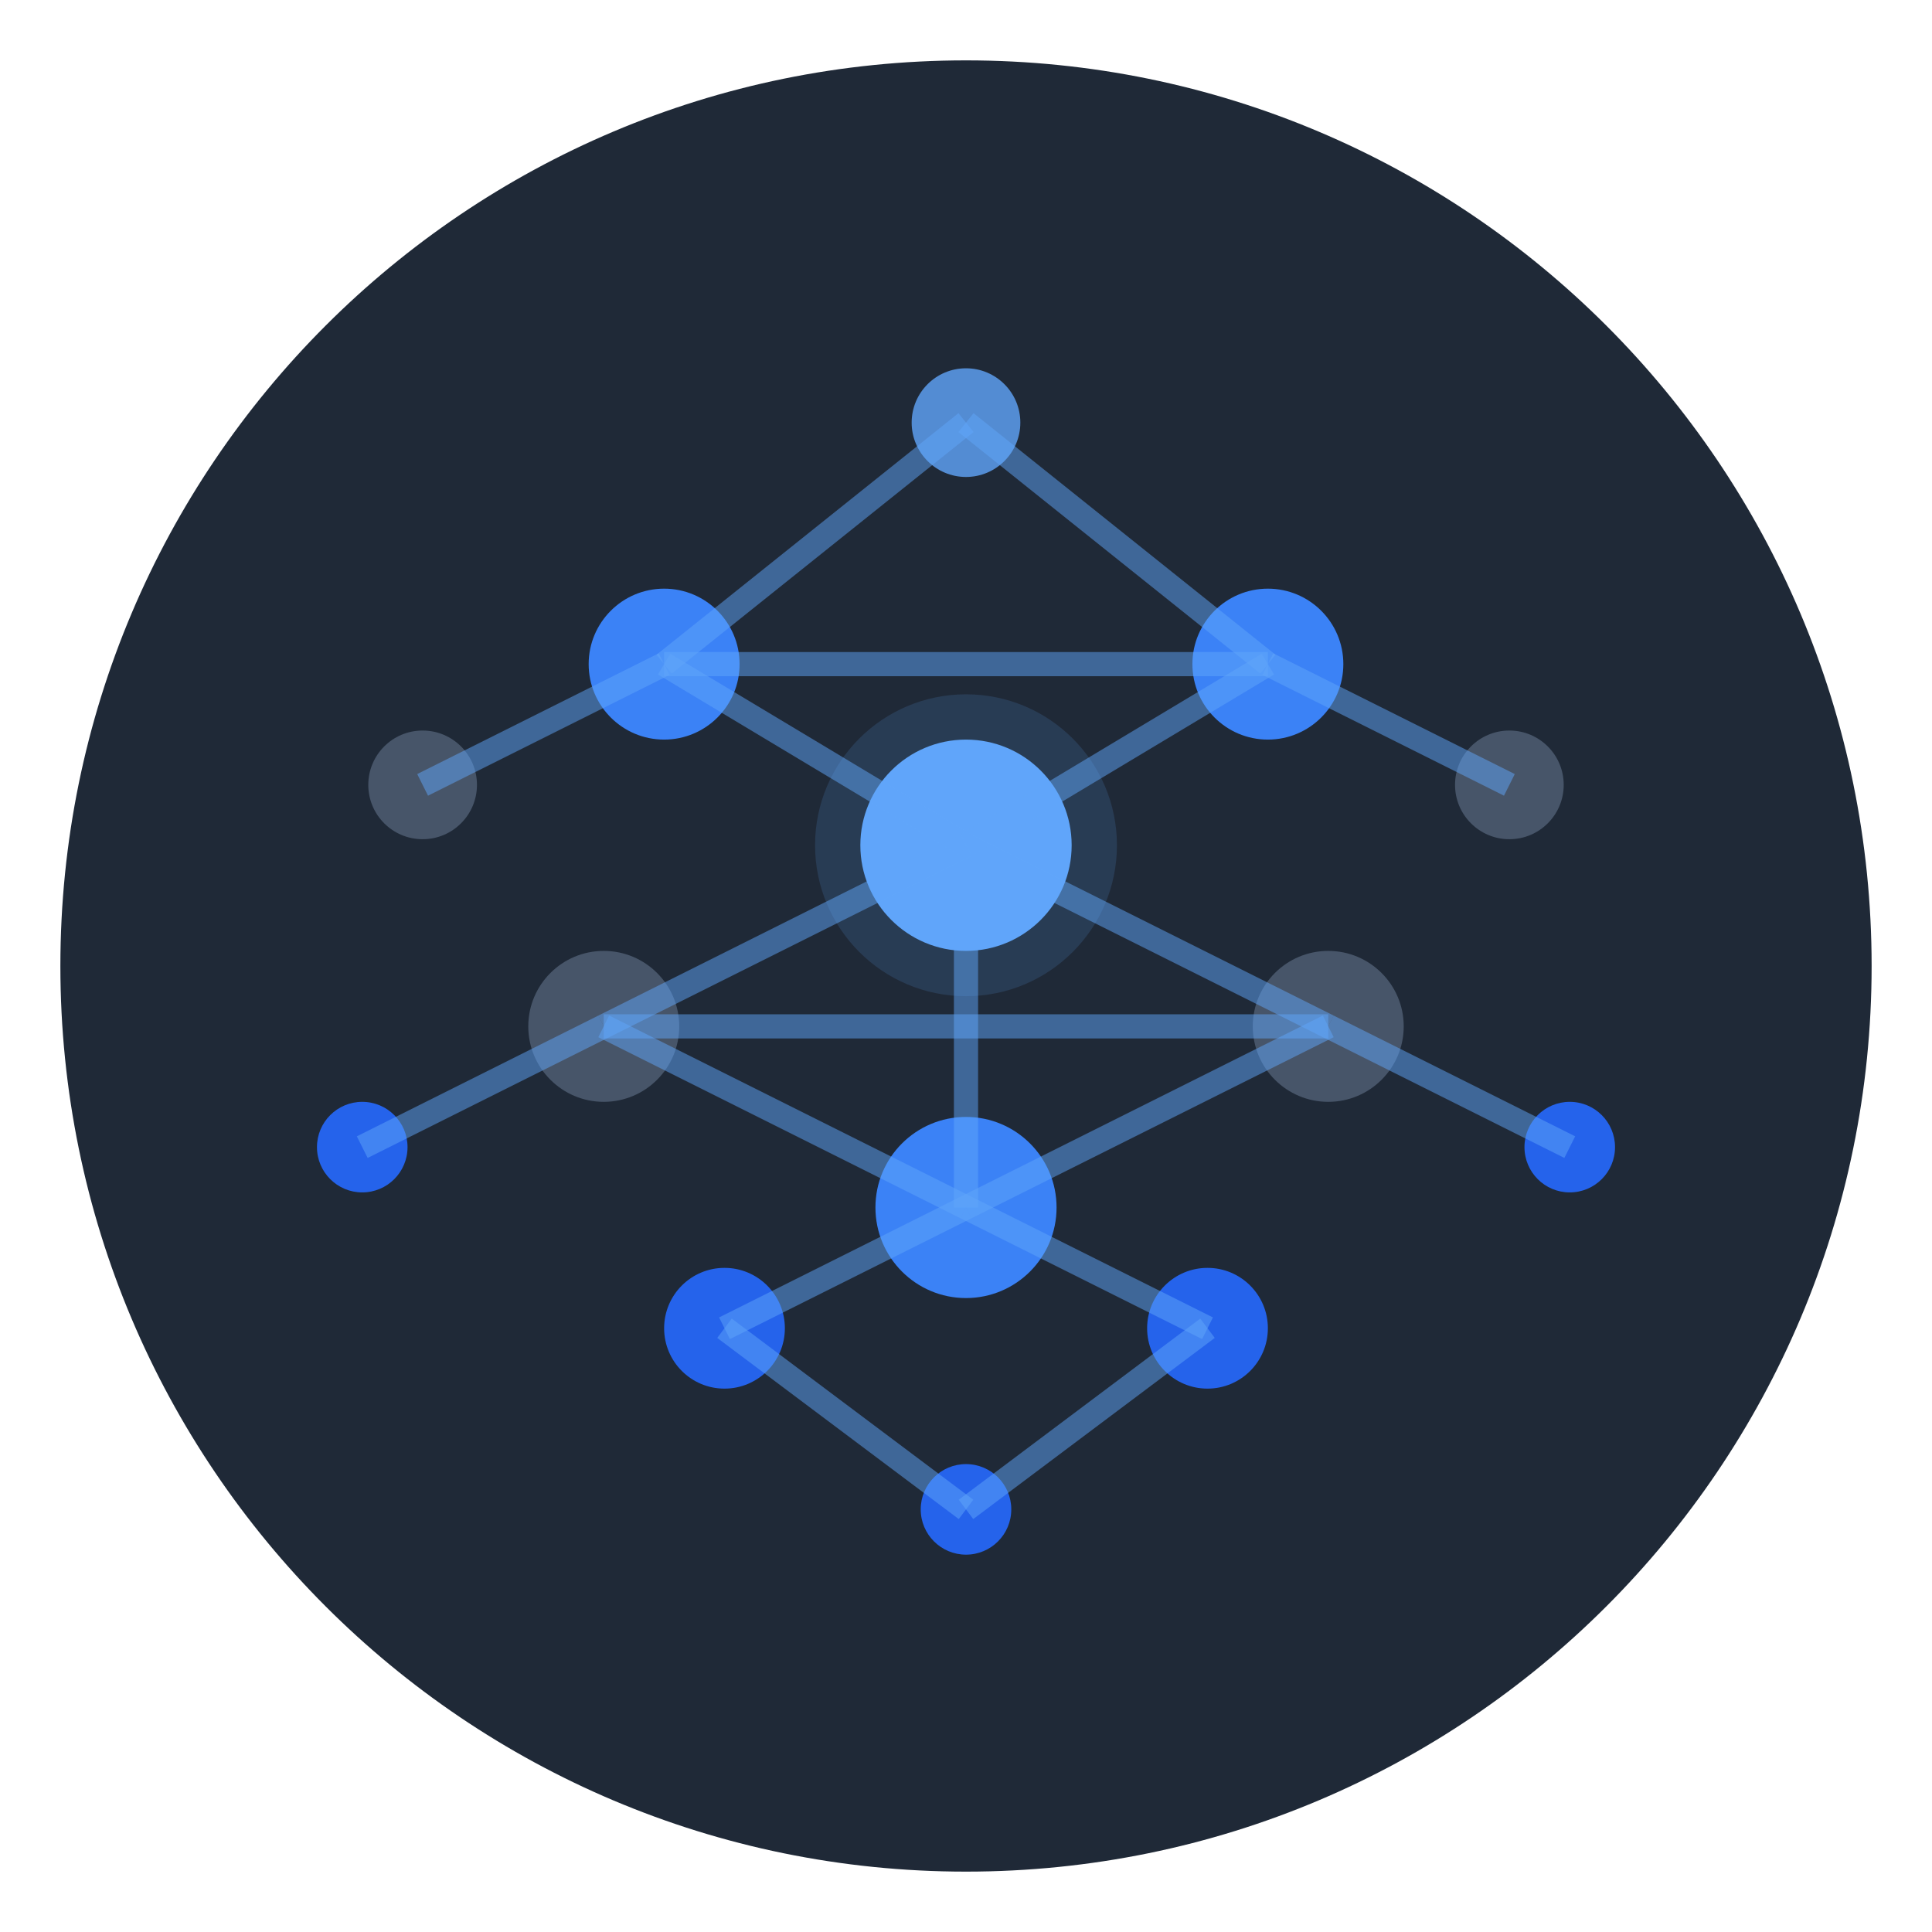
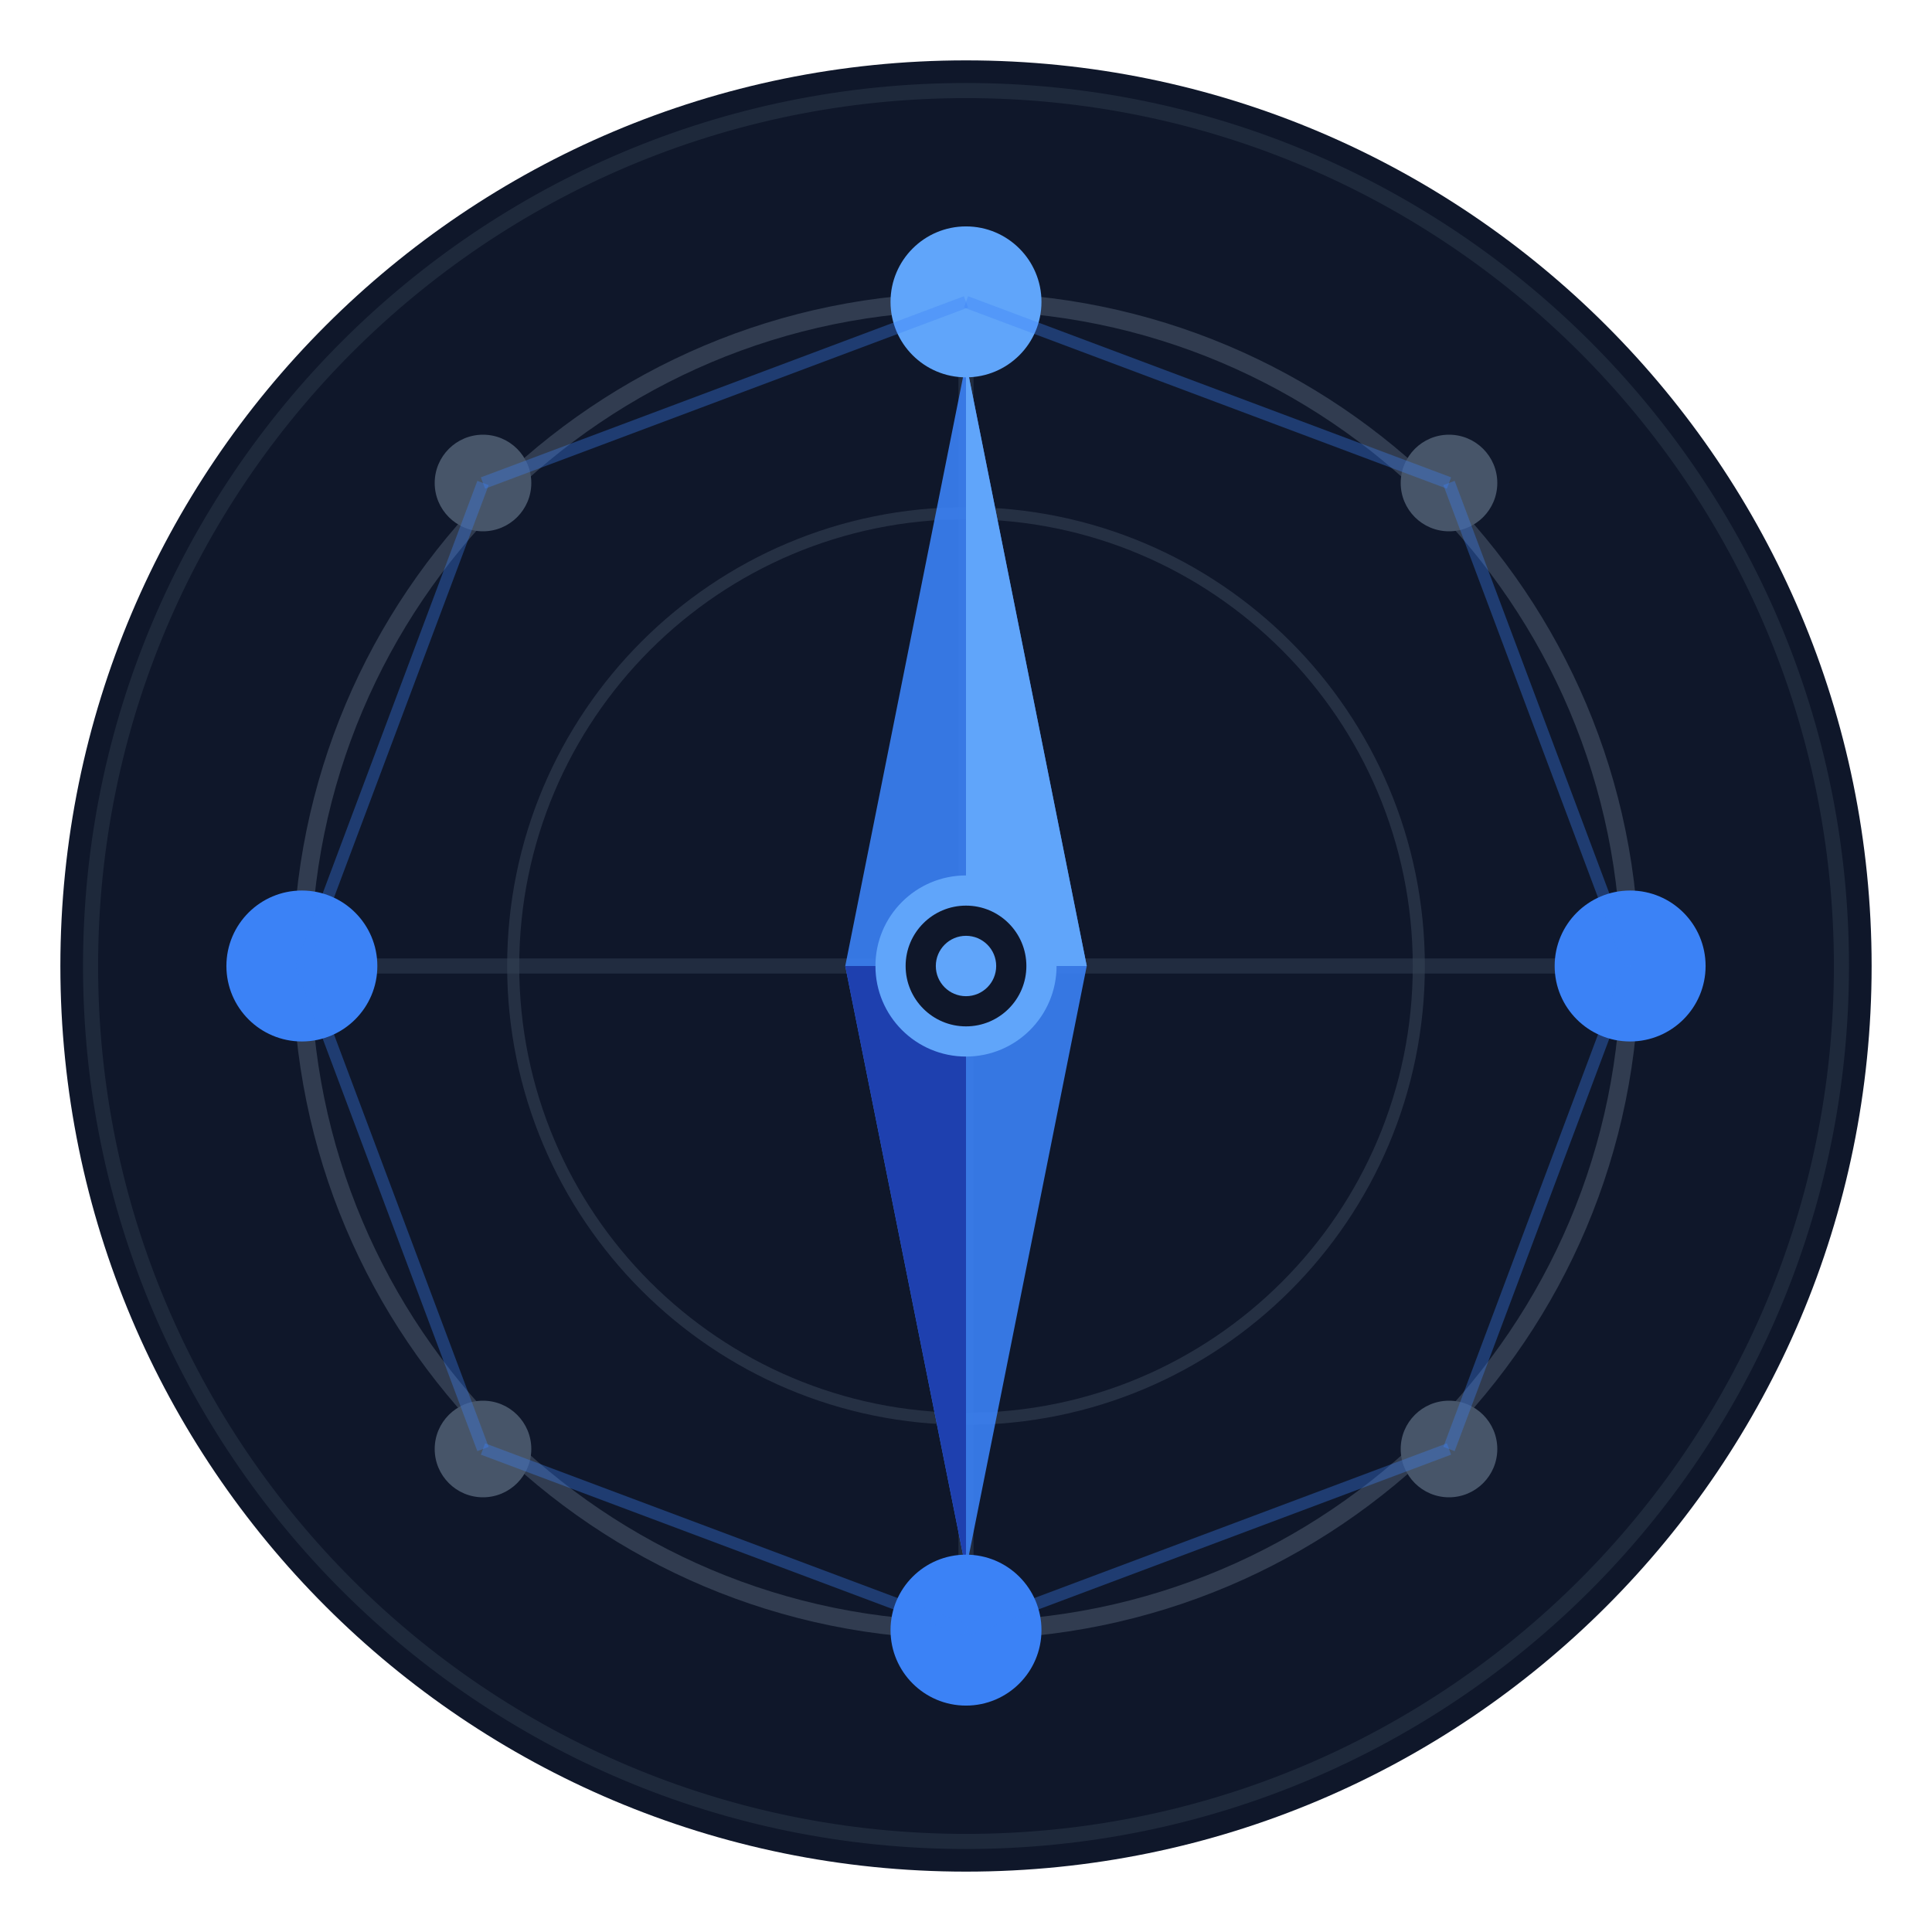
<svg xmlns="http://www.w3.org/2000/svg" viewBox="0 0 64 64" width="64" height="64">
-   <circle cx="32" cy="32" r="30" fill="#1F2937" />
-   <circle cx="32" cy="28" r="3.5" fill="#60A5FA" />
-   <circle cx="32" cy="40" r="3" fill="#3B82F6" />
-   <circle cx="22" cy="22" r="2.5" fill="#3B82F6" />
-   <circle cx="42" cy="22" r="2.5" fill="#3B82F6" />
-   <circle cx="20" cy="34" r="2.5" fill="#475569" />
-   <circle cx="44" cy="34" r="2.5" fill="#475569" />
-   <circle cx="24" cy="44" r="2" fill="#2563EB" />
-   <circle cx="40" cy="44" r="2" fill="#2563EB" />
-   <circle cx="14" cy="26" r="1.8" fill="#475569" />
-   <circle cx="50" cy="26" r="1.8" fill="#475569" />
-   <circle cx="12" cy="38" r="1.5" fill="#2563EB" />
-   <circle cx="52" cy="38" r="1.5" fill="#2563EB" />
-   <circle cx="32" cy="14" r="1.8" fill="#60A5FA" opacity="0.8" />
-   <circle cx="32" cy="50" r="1.5" fill="#2563EB" />
-   <line x1="32" y1="28" x2="22" y2="22" stroke="#60A5FA" stroke-width="0.8" opacity="0.5" />
-   <line x1="32" y1="28" x2="42" y2="22" stroke="#60A5FA" stroke-width="0.8" opacity="0.5" />
-   <line x1="32" y1="28" x2="20" y2="34" stroke="#60A5FA" stroke-width="0.8" opacity="0.5" />
-   <line x1="32" y1="28" x2="44" y2="34" stroke="#60A5FA" stroke-width="0.8" opacity="0.5" />
-   <line x1="32" y1="40" x2="20" y2="34" stroke="#60A5FA" stroke-width="0.8" opacity="0.5" />
-   <line x1="32" y1="40" x2="44" y2="34" stroke="#60A5FA" stroke-width="0.8" opacity="0.5" />
-   <line x1="32" y1="40" x2="24" y2="44" stroke="#60A5FA" stroke-width="0.8" opacity="0.5" />
-   <line x1="32" y1="40" x2="40" y2="44" stroke="#60A5FA" stroke-width="0.8" opacity="0.5" />
-   <line x1="22" y1="22" x2="14" y2="26" stroke="#60A5FA" stroke-width="0.8" opacity="0.5" />
-   <line x1="42" y1="22" x2="50" y2="26" stroke="#60A5FA" stroke-width="0.8" opacity="0.5" />
-   <line x1="20" y1="34" x2="12" y2="38" stroke="#60A5FA" stroke-width="0.8" opacity="0.5" />
-   <line x1="44" y1="34" x2="52" y2="38" stroke="#60A5FA" stroke-width="0.8" opacity="0.5" />
-   <line x1="22" y1="22" x2="32" y2="14" stroke="#60A5FA" stroke-width="0.8" opacity="0.5" />
-   <line x1="42" y1="22" x2="32" y2="14" stroke="#60A5FA" stroke-width="0.8" opacity="0.5" />
-   <line x1="24" y1="44" x2="32" y2="50" stroke="#60A5FA" stroke-width="0.8" opacity="0.5" />
-   <line x1="40" y1="44" x2="32" y2="50" stroke="#60A5FA" stroke-width="0.8" opacity="0.5" />
-   <line x1="22" y1="22" x2="42" y2="22" stroke="#60A5FA" stroke-width="0.8" opacity="0.5" />
-   <line x1="20" y1="34" x2="44" y2="34" stroke="#60A5FA" stroke-width="0.8" opacity="0.5" />
-   <line x1="32" y1="28" x2="32" y2="40" stroke="#60A5FA" stroke-width="0.8" opacity="0.5" />
-   <circle cx="32" cy="28" r="5" fill="#60A5FA" opacity="0.15" />
+   <circle cx="32" cy="32" r="30" fill="#0F172A" />
+   <circle cx="32" cy="32" r="29" fill="none" stroke="#1E293B" stroke-width="0.5" />
+   <circle cx="32" cy="32" r="22" fill="none" stroke="#475569" stroke-width="0.6" opacity="0.6" />
+   <circle cx="32" cy="32" r="15" fill="none" stroke="#475569" stroke-width="0.4" opacity="0.4" />
+   <line x1="32" y1="10" x2="32" y2="54" stroke="#334155" stroke-width="0.5" opacity="0.5" />
+   <line x1="10" y1="32" x2="54" y2="32" stroke="#334155" stroke-width="0.5" opacity="0.5" />
+   <polygon points="32,12 36,32 32,52 28,32" fill="#3B82F6" opacity="0.9" />
+   <polygon points="32,12 36,32 32,32" fill="#60A5FA" />
+   <polygon points="32,32 28,32 32,52" fill="#1E40AF" />
+   <circle cx="32" cy="10" r="2.5" fill="#60A5FA" />
+   <circle cx="32" cy="54" r="2.5" fill="#3B82F6" />
+   <circle cx="10" cy="32" r="2.5" fill="#3B82F6" />
+   <circle cx="54" cy="32" r="2.5" fill="#3B82F6" />
+   <circle cx="48" cy="16" r="1.6" fill="#475569" />
+   <circle cx="16" cy="16" r="1.6" fill="#475569" />
+   <circle cx="48" cy="48" r="1.6" fill="#475569" />
+   <circle cx="16" cy="48" r="1.6" fill="#475569" />
+   <line x1="32" y1="10" x2="48" y2="16" stroke="#3B82F6" stroke-width="0.4" opacity="0.35" />
+   <line x1="32" y1="10" x2="16" y2="16" stroke="#3B82F6" stroke-width="0.4" opacity="0.35" />
+   <line x1="32" y1="54" x2="48" y2="48" stroke="#3B82F6" stroke-width="0.4" opacity="0.35" />
+   <line x1="32" y1="54" x2="16" y2="48" stroke="#3B82F6" stroke-width="0.4" opacity="0.35" />
+   <line x1="10" y1="32" x2="16" y2="48" stroke="#3B82F6" stroke-width="0.4" opacity="0.35" />
+   <line x1="10" y1="32" x2="16" y2="16" stroke="#3B82F6" stroke-width="0.4" opacity="0.35" />
+   <line x1="54" y1="32" x2="48" y2="48" stroke="#3B82F6" stroke-width="0.4" opacity="0.35" />
+   <line x1="54" y1="32" x2="48" y2="16" stroke="#3B82F6" stroke-width="0.4" opacity="0.35" />
+   <circle cx="32" cy="32" r="2.5" fill="#0F172A" stroke="#60A5FA" stroke-width="1" />
+   <circle cx="32" cy="32" r="1" fill="#60A5FA" />
</svg>
